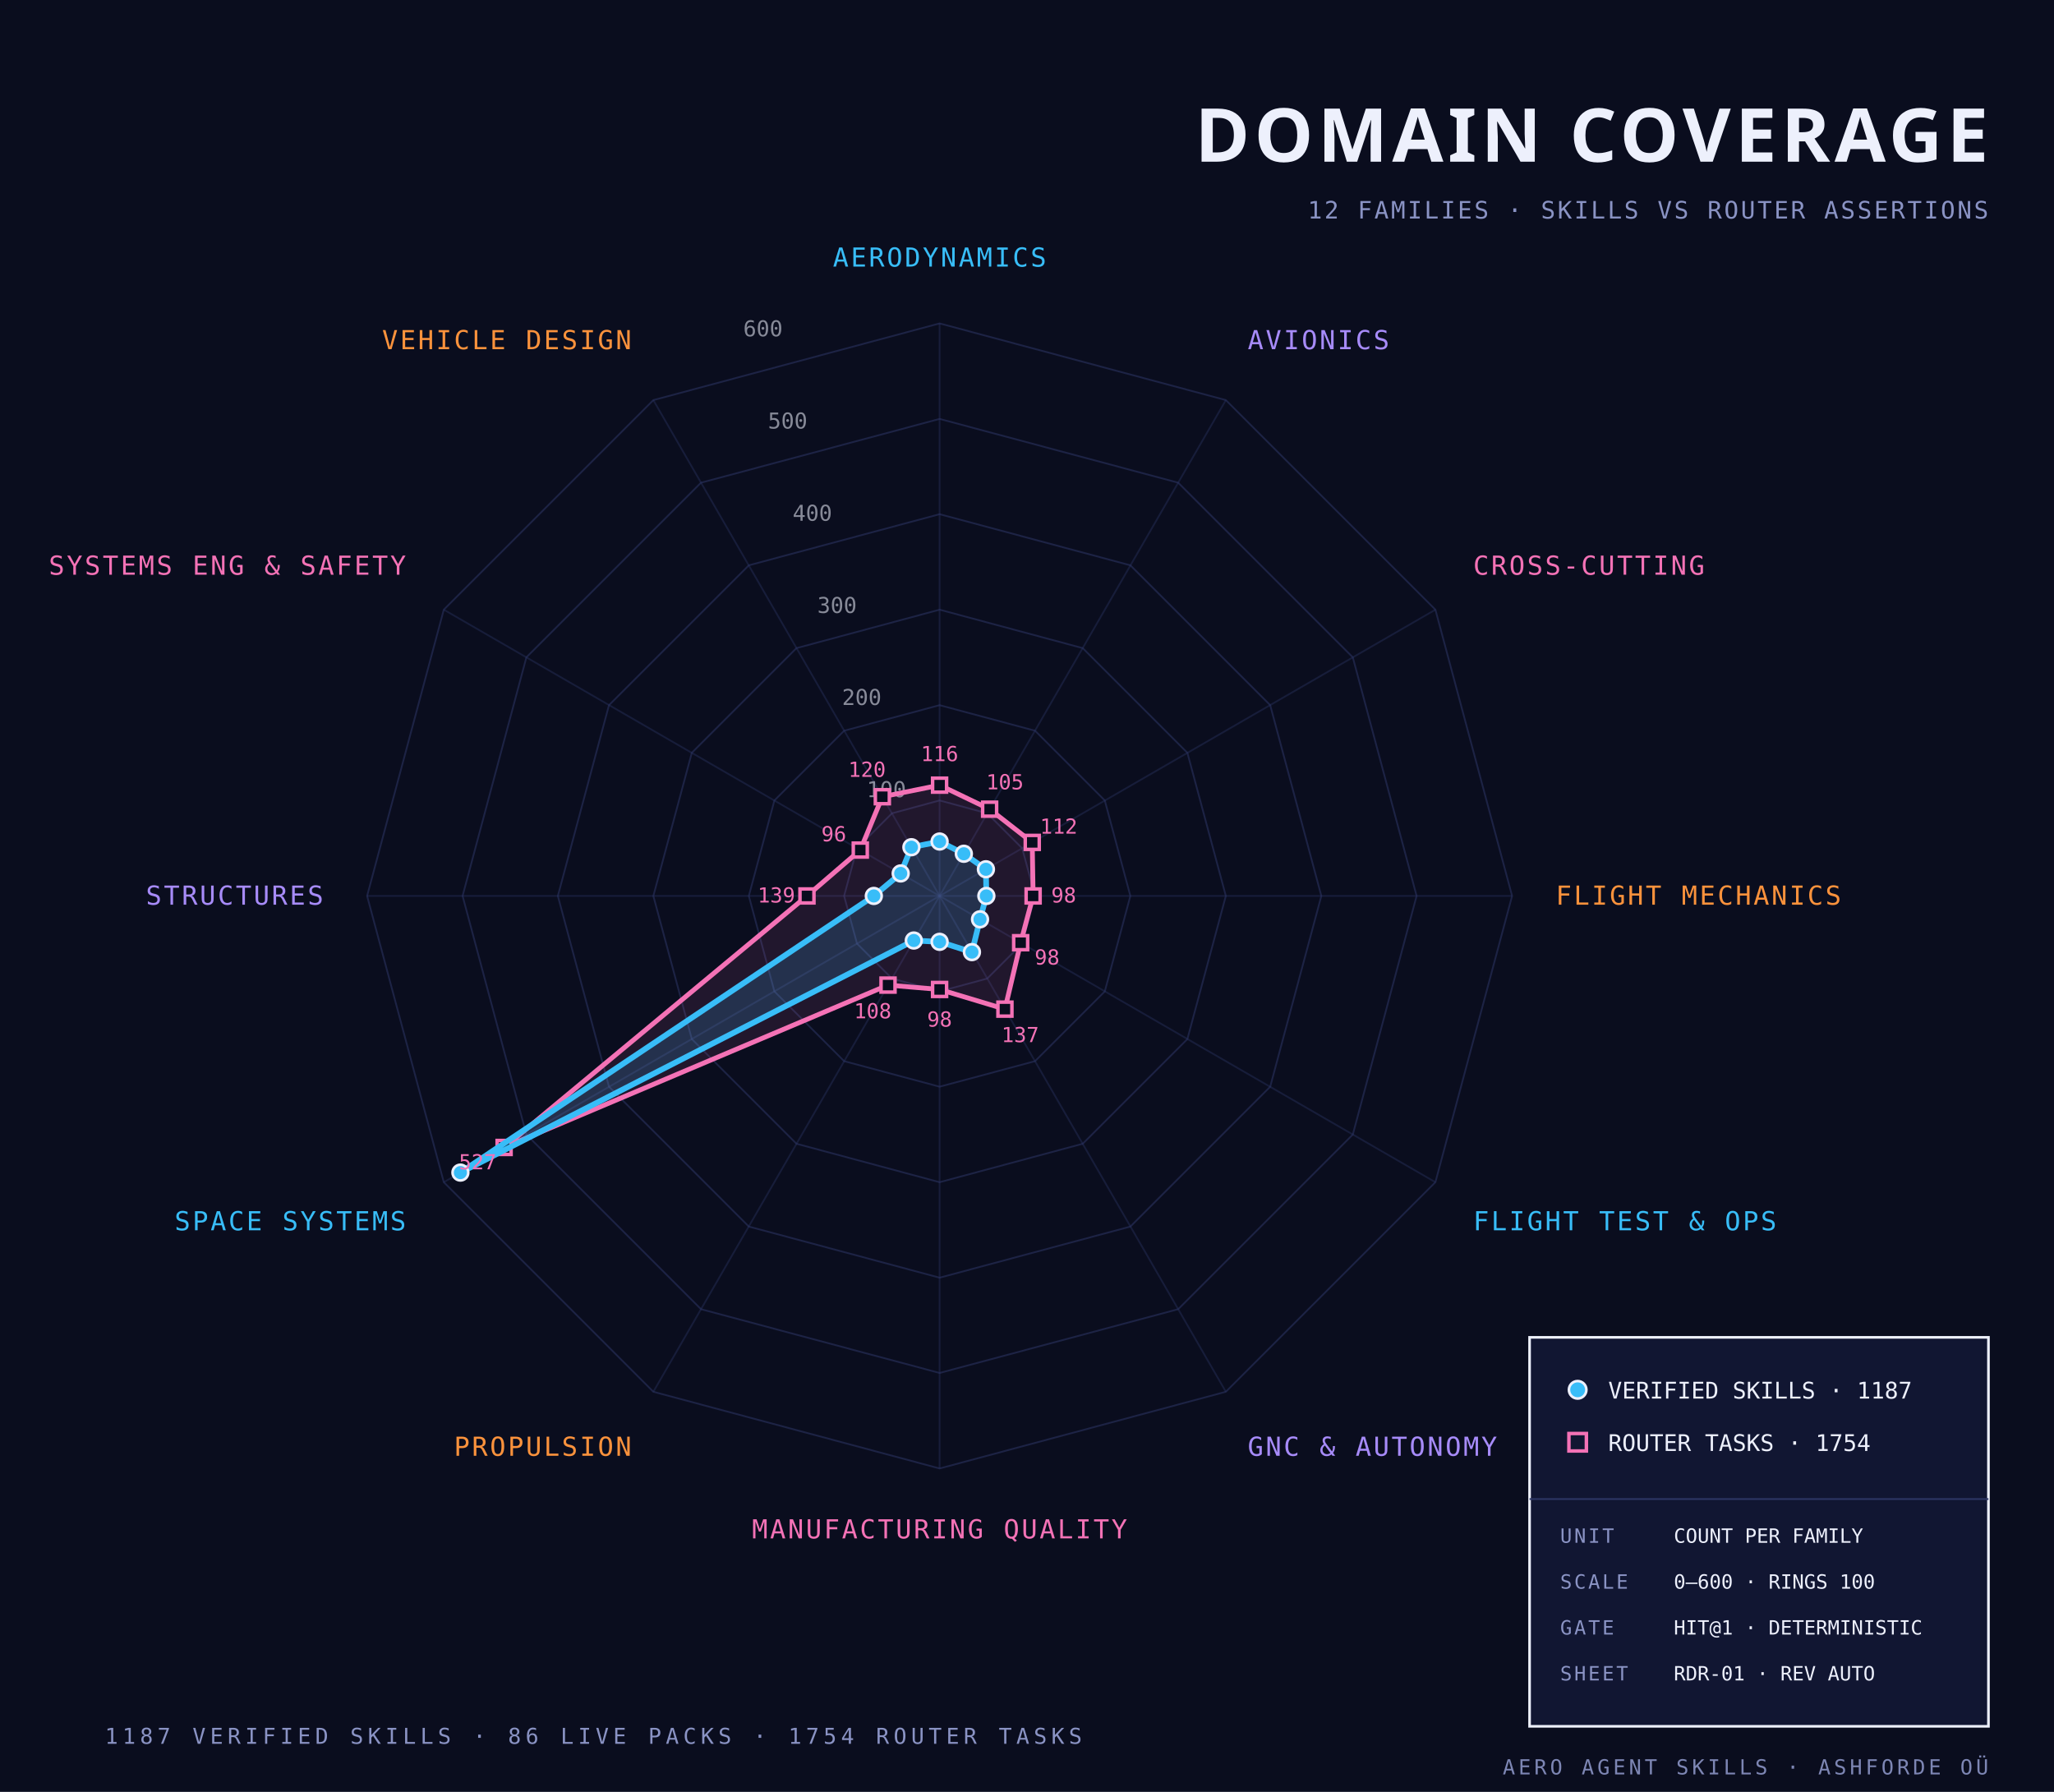
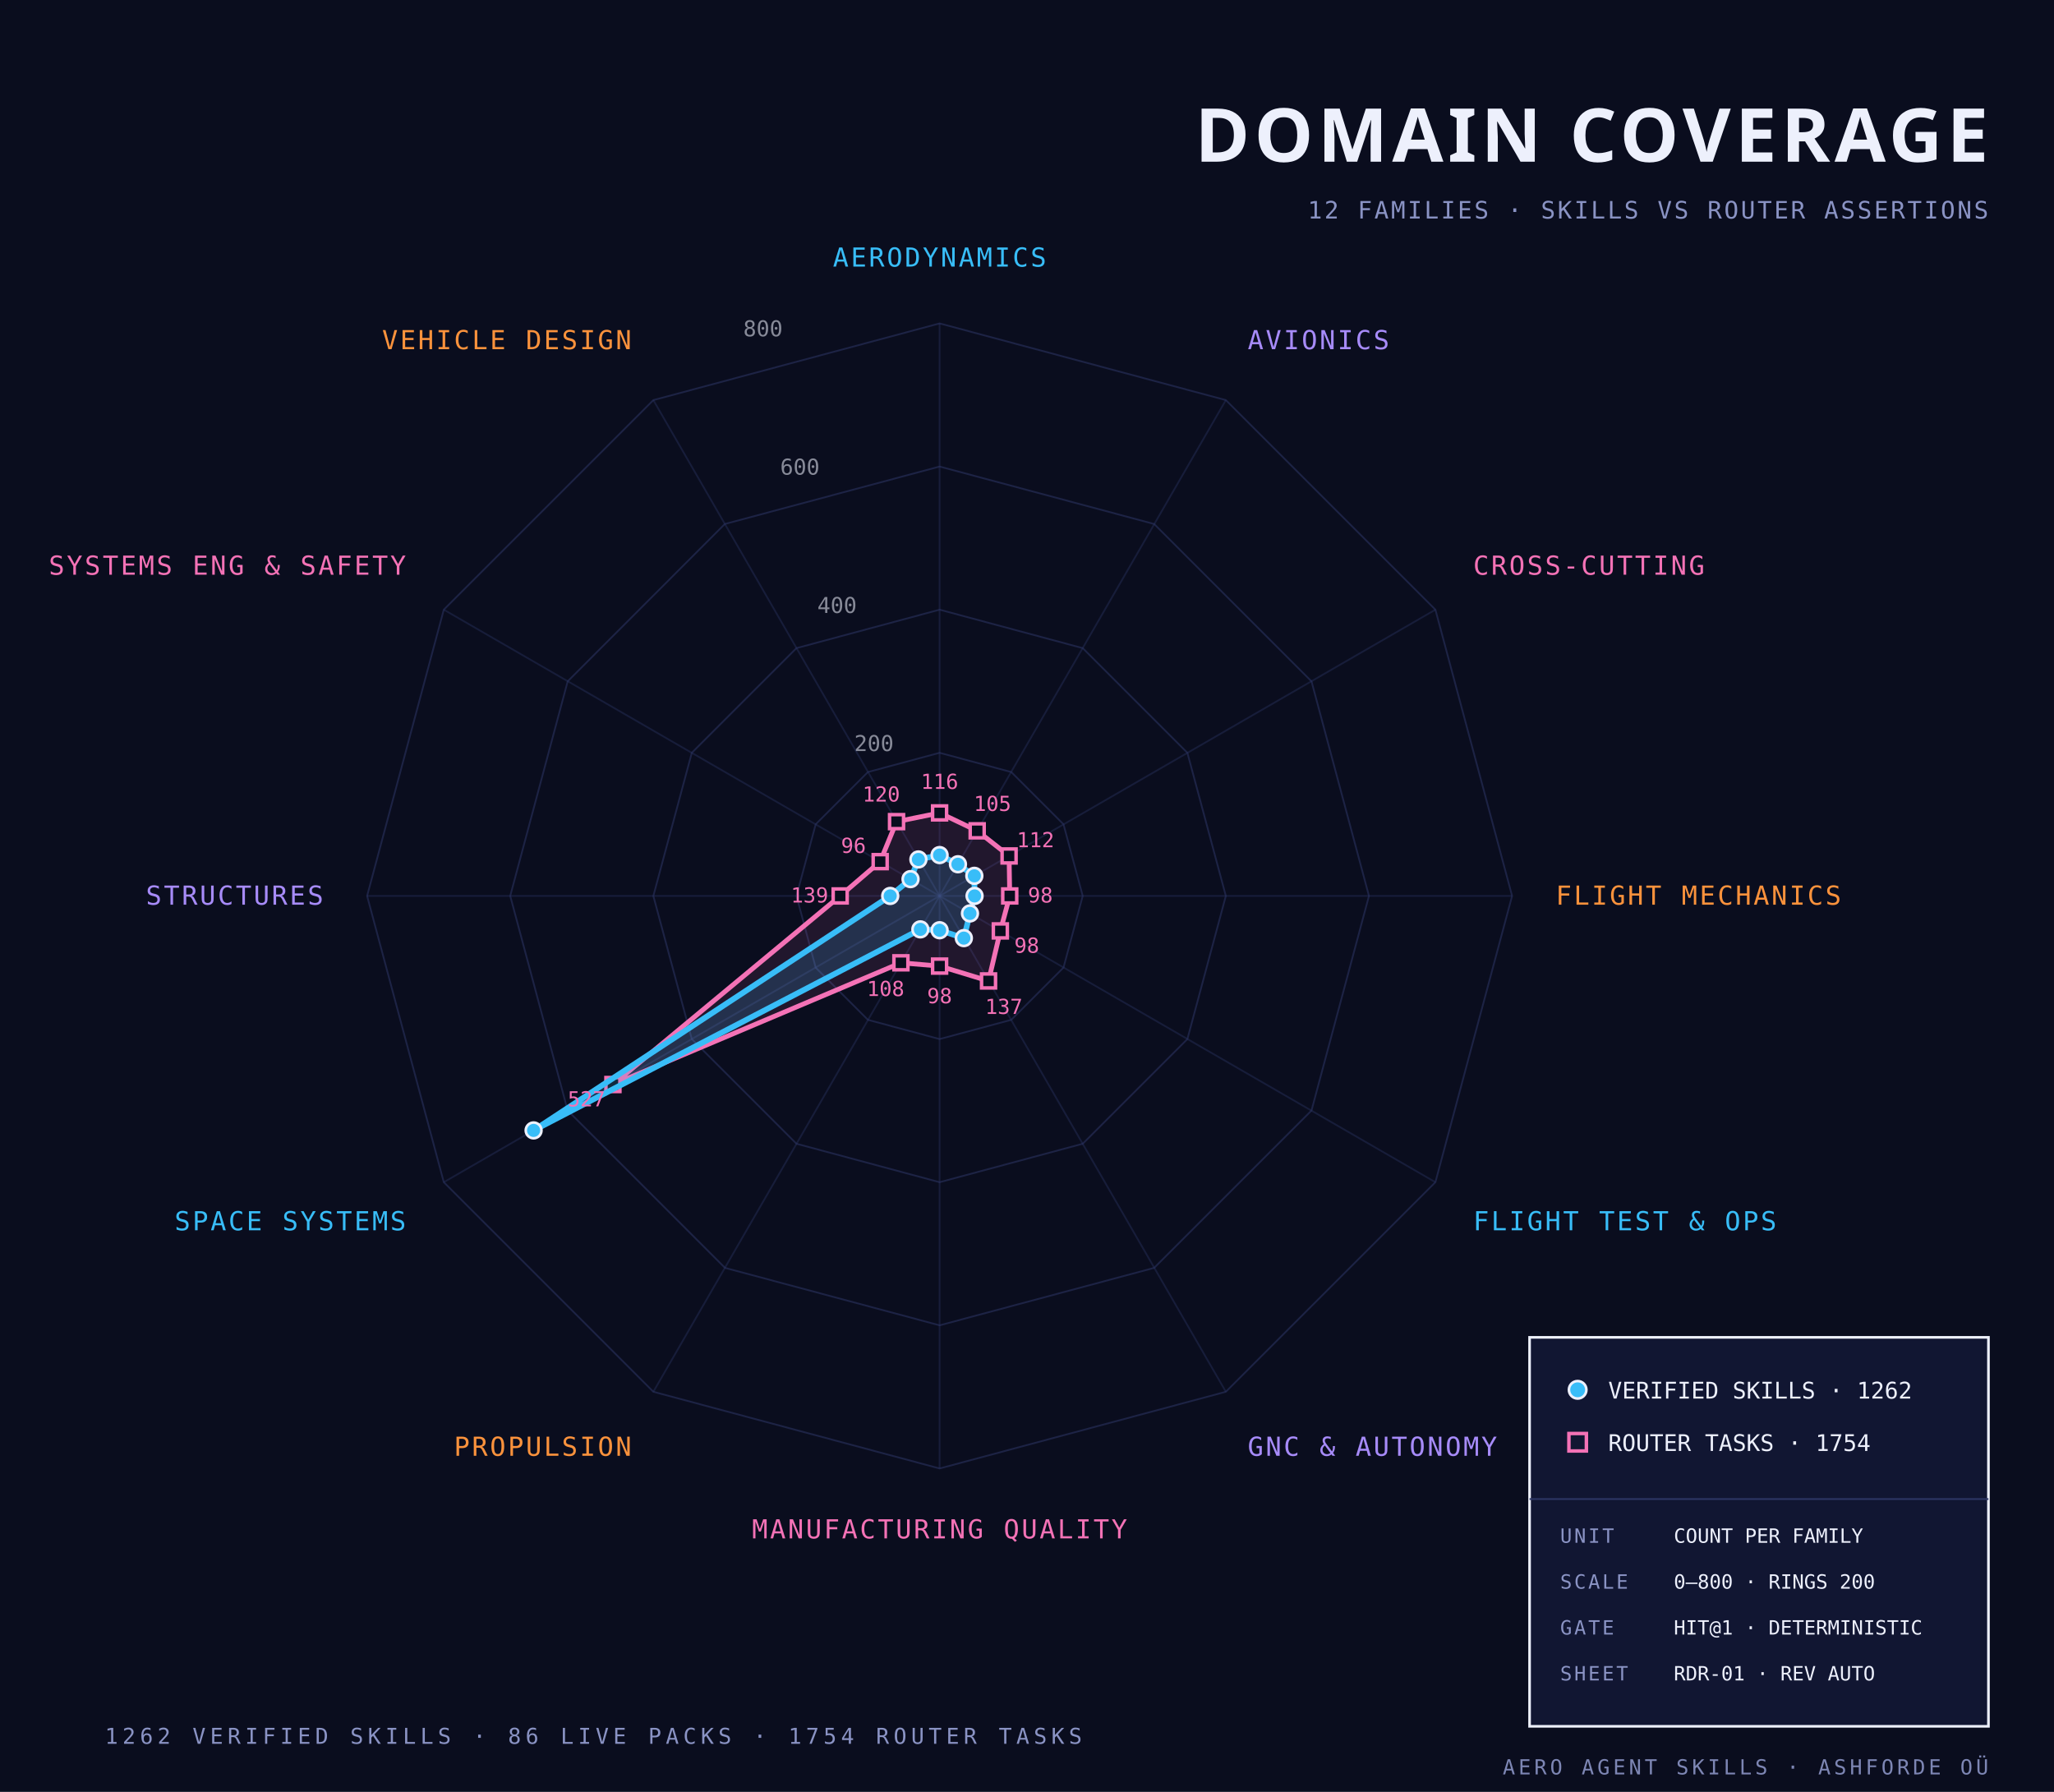
<svg xmlns="http://www.w3.org/2000/svg" width="940" height="820" viewBox="0 0 940 820">
  <style>
    .mono { font-family: "JetBrains Mono", "IBM Plex Mono", "Menlo", monospace; }
    .cond { font-family: "Barlow Condensed", "DIN Condensed", "Arial Narrow", sans-serif; font-weight: 700; text-transform: uppercase; }
    .serif { font-family: "Instrument Serif", Georgia, serif; font-style: italic; }
  </style>
  <rect width="940" height="820" fill="#0a0d1e" />
-   <polygon points="430.0,366.3 451.8,372.2 467.8,388.2 473.7,410.0 467.8,431.8 451.8,447.8 430.0,453.7 408.2,447.8 392.2,431.8 386.3,410.0 392.2,388.2 408.2,372.2" fill="none" stroke="#2c3564" stroke-width="0.8" stroke-opacity="0.55" />
-   <polygon points="430.0,322.7 473.7,334.4 505.6,366.3 517.3,410.0 505.6,453.7 473.7,485.6 430.0,497.3 386.3,485.6 354.4,453.7 342.7,410.0 354.4,366.3 386.3,334.4" fill="none" stroke="#2c3564" stroke-width="0.8" stroke-opacity="0.55" />
+   <polygon points="430.0,344.5 462.8,353.3 486.7,377.2 495.5,410.0 486.7,442.8 462.8,466.7 430.0,475.5 397.2,466.7 373.3,442.8 364.5,410.0 373.3,377.2 397.2,353.3" fill="none" stroke="#2c3564" stroke-width="0.8" stroke-opacity="0.55" />
  <polygon points="430.0,279.0 495.5,296.6 543.4,344.5 561.0,410.0 543.4,475.5 495.5,523.4 430.0,541.0 364.5,523.4 316.6,475.5 299.0,410.0 316.6,344.5 364.5,296.6" fill="none" stroke="#2c3564" stroke-width="0.8" stroke-opacity="0.55" />
-   <polygon points="430.0,235.3 517.3,258.7 581.3,322.7 604.7,410.0 581.3,497.3 517.3,561.3 430.0,584.7 342.7,561.3 278.7,497.3 255.3,410.0 278.7,322.7 342.7,258.7" fill="none" stroke="#2c3564" stroke-width="0.8" stroke-opacity="0.55" />
-   <polygon points="430.0,191.7 539.2,220.9 619.1,300.8 648.3,410.0 619.1,519.2 539.2,599.1 430.0,628.3 320.8,599.1 240.9,519.2 211.7,410.0 240.9,300.8 320.8,220.9" fill="none" stroke="#2c3564" stroke-width="0.8" stroke-opacity="0.55" />
+   <polygon points="430.0,213.5 528.2,239.8 600.2,311.8 626.5,410.0 600.2,508.2 528.2,580.2 430.0,606.5 331.8,580.2 259.8,508.2 233.5,410.0 259.8,311.8 331.7,239.8" fill="none" stroke="#2c3564" stroke-width="0.8" stroke-opacity="0.55" />
  <polygon points="430.0,148.0 561.0,183.1 656.9,279.0 692.0,410.0 656.9,541.0 561.0,636.9 430.0,672.0 299.0,636.9 203.1,541.0 168.0,410.0 203.1,279.0 299.0,183.1" fill="none" stroke="#2c3564" stroke-width="0.8" stroke-opacity="0.55" />
  <line x1="430" y1="410" x2="430.0" y2="148.0" stroke="#2c3564" stroke-width="0.8" stroke-opacity="0.4" />
  <line x1="430" y1="410" x2="561.0" y2="183.1" stroke="#2c3564" stroke-width="0.8" stroke-opacity="0.4" />
  <line x1="430" y1="410" x2="656.9" y2="279.0" stroke="#2c3564" stroke-width="0.8" stroke-opacity="0.4" />
  <line x1="430" y1="410" x2="692.0" y2="410.0" stroke="#2c3564" stroke-width="0.8" stroke-opacity="0.4" />
  <line x1="430" y1="410" x2="656.9" y2="541.0" stroke="#2c3564" stroke-width="0.8" stroke-opacity="0.4" />
  <line x1="430" y1="410" x2="561.0" y2="636.9" stroke="#2c3564" stroke-width="0.8" stroke-opacity="0.4" />
  <line x1="430" y1="410" x2="430.0" y2="672.0" stroke="#2c3564" stroke-width="0.8" stroke-opacity="0.4" />
  <line x1="430" y1="410" x2="299.0" y2="636.9" stroke="#2c3564" stroke-width="0.8" stroke-opacity="0.4" />
  <line x1="430" y1="410" x2="203.1" y2="541.0" stroke="#2c3564" stroke-width="0.8" stroke-opacity="0.4" />
  <line x1="430" y1="410" x2="168.0" y2="410.0" stroke="#2c3564" stroke-width="0.8" stroke-opacity="0.4" />
  <line x1="430" y1="410" x2="203.1" y2="279.0" stroke="#2c3564" stroke-width="0.8" stroke-opacity="0.4" />
  <line x1="430" y1="410" x2="299.0" y2="183.1" stroke="#2c3564" stroke-width="0.8" stroke-opacity="0.4" />
-   <text class="mono" x="414.7" y="364.8" text-anchor="end" font-size="10" fill="#edf0fc" opacity="0.55">100</text>
-   <text class="mono" x="403.4" y="322.6" text-anchor="end" font-size="10" fill="#edf0fc" opacity="0.55">200</text>
-   <text class="mono" x="392.1" y="280.5" text-anchor="end" font-size="10" fill="#edf0fc" opacity="0.55">300</text>
-   <text class="mono" x="380.8" y="238.3" text-anchor="end" font-size="10" fill="#edf0fc" opacity="0.55">400</text>
-   <text class="mono" x="369.5" y="196.1" text-anchor="end" font-size="10" fill="#edf0fc" opacity="0.55">500</text>
-   <text class="mono" x="358.2" y="153.9" text-anchor="end" font-size="10" fill="#edf0fc" opacity="0.55">600</text>
+   <text class="mono" x="409.0" y="343.7" text-anchor="end" font-size="10" fill="#edf0fc" opacity="0.55">200</text>
+   <text class="mono" x="392.1" y="280.5" text-anchor="end" font-size="10" fill="#edf0fc" opacity="0.55">400</text>
+   <text class="mono" x="375.1" y="217.2" text-anchor="end" font-size="10" fill="#edf0fc" opacity="0.55">600</text>
+   <text class="mono" x="358.2" y="153.9" text-anchor="end" font-size="10" fill="#edf0fc" opacity="0.55">800</text>
  <text class="mono" x="430.0" y="122.0" text-anchor="middle" font-size="12" fill="#38bdf8" letter-spacing="1">AERODYNAMICS</text>
  <text class="mono" x="571.0" y="159.8" text-anchor="start" font-size="12" fill="#a78bfa" letter-spacing="1">AVIONICS</text>
  <text class="mono" x="674.2" y="263.0" text-anchor="start" font-size="12" fill="#f472b6" letter-spacing="1">CROSS-CUTTING</text>
  <text class="mono" x="712.0" y="414.0" text-anchor="start" font-size="12" fill="#fb923c" letter-spacing="1">FLIGHT MECHANICS</text>
  <text class="mono" x="674.2" y="563.0" text-anchor="start" font-size="12" fill="#38bdf8" letter-spacing="1">FLIGHT TEST &amp; OPS</text>
  <text class="mono" x="571.0" y="666.2" text-anchor="start" font-size="12" fill="#a78bfa" letter-spacing="1">GNC &amp; AUTONOMY</text>
  <text class="mono" x="430.0" y="704.0" text-anchor="middle" font-size="12" fill="#f472b6" letter-spacing="1">MANUFACTURING QUALITY</text>
  <text class="mono" x="289.0" y="666.2" text-anchor="end" font-size="12" fill="#fb923c" letter-spacing="1">PROPULSION</text>
  <text class="mono" x="185.8" y="563.0" text-anchor="end" font-size="12" fill="#38bdf8" letter-spacing="1">SPACE SYSTEMS</text>
  <text class="mono" x="148.0" y="414.0" text-anchor="end" font-size="12" fill="#a78bfa" letter-spacing="1">STRUCTURES</text>
  <text class="mono" x="185.8" y="263.0" text-anchor="end" font-size="12" fill="#f472b6" letter-spacing="1">SYSTEMS ENG &amp; SAFETY</text>
  <text class="mono" x="289.0" y="159.8" text-anchor="end" font-size="12" fill="#fb923c" letter-spacing="1">VEHICLE DESIGN</text>
-   <polygon points="430.0,359.3 452.9,370.3 472.4,385.5 472.8,410.0 467.1,431.4 459.9,461.8 430.0,452.8 406.4,450.8 230.7,525.1 369.3,410.0 393.7,389.0 403.8,364.6" fill="#f472b6" fill-opacity="0.10" stroke="#f472b6" stroke-width="2.2" />
-   <rect x="426.8" y="356.1" width="6.4" height="6.4" fill="#0a0d1e" stroke="#f472b6" stroke-width="1.6" />
-   <rect x="449.7" y="367.1" width="6.4" height="6.4" fill="#0a0d1e" stroke="#f472b6" stroke-width="1.6" />
-   <rect x="469.2" y="382.3" width="6.4" height="6.4" fill="#0a0d1e" stroke="#f472b6" stroke-width="1.6" />
-   <rect x="469.6" y="406.8" width="6.4" height="6.4" fill="#0a0d1e" stroke="#f472b6" stroke-width="1.6" />
-   <rect x="463.9" y="428.2" width="6.4" height="6.4" fill="#0a0d1e" stroke="#f472b6" stroke-width="1.6" />
-   <rect x="456.7" y="458.6" width="6.4" height="6.4" fill="#0a0d1e" stroke="#f472b6" stroke-width="1.6" />
-   <rect x="426.8" y="449.6" width="6.4" height="6.4" fill="#0a0d1e" stroke="#f472b6" stroke-width="1.6" />
-   <rect x="403.2" y="447.6" width="6.4" height="6.4" fill="#0a0d1e" stroke="#f472b6" stroke-width="1.6" />
-   <rect x="227.5" y="521.9" width="6.4" height="6.4" fill="#0a0d1e" stroke="#f472b6" stroke-width="1.6" />
-   <rect x="366.1" y="406.8" width="6.4" height="6.4" fill="#0a0d1e" stroke="#f472b6" stroke-width="1.6" />
-   <rect x="390.5" y="385.8" width="6.4" height="6.4" fill="#0a0d1e" stroke="#f472b6" stroke-width="1.6" />
-   <rect x="400.6" y="361.4" width="6.4" height="6.4" fill="#0a0d1e" stroke="#f472b6" stroke-width="1.6" />
-   <polygon points="430.0,385.1 441.1,390.7 451.2,397.8 451.4,410.0 448.5,420.7 444.8,435.7 430.0,431.0 418.2,430.4 210.7,536.6 399.9,410.0 412.2,399.7 417.1,387.7" fill="#38bdf8" fill-opacity="0.16" stroke="#38bdf8" stroke-width="2.6" />
-   <circle cx="430.0" cy="385.1" r="3.6" fill="#38bdf8" stroke="#edf0fc" stroke-width="1.2" />
-   <circle cx="441.1" cy="390.7" r="3.6" fill="#38bdf8" stroke="#edf0fc" stroke-width="1.2" />
-   <circle cx="451.2" cy="397.8" r="3.6" fill="#38bdf8" stroke="#edf0fc" stroke-width="1.2" />
-   <circle cx="451.4" cy="410.0" r="3.6" fill="#38bdf8" stroke="#edf0fc" stroke-width="1.2" />
-   <circle cx="448.5" cy="420.7" r="3.6" fill="#38bdf8" stroke="#edf0fc" stroke-width="1.2" />
-   <circle cx="444.8" cy="435.7" r="3.6" fill="#38bdf8" stroke="#edf0fc" stroke-width="1.2" />
-   <circle cx="430.0" cy="431.0" r="3.6" fill="#38bdf8" stroke="#edf0fc" stroke-width="1.2" />
-   <circle cx="418.2" cy="430.4" r="3.6" fill="#38bdf8" stroke="#edf0fc" stroke-width="1.2" />
-   <circle cx="210.7" cy="536.6" r="3.6" fill="#38bdf8" stroke="#edf0fc" stroke-width="1.2" />
-   <circle cx="399.9" cy="410.0" r="3.6" fill="#38bdf8" stroke="#edf0fc" stroke-width="1.2" />
-   <circle cx="412.2" cy="399.7" r="3.6" fill="#38bdf8" stroke="#edf0fc" stroke-width="1.2" />
-   <circle cx="417.1" cy="387.7" r="3.6" fill="#38bdf8" stroke="#edf0fc" stroke-width="1.2" />
-   <text class="mono" x="430.0" y="348.3" text-anchor="middle" font-size="9.5" fill="#f472b6">116</text>
-   <text class="mono" x="459.9" y="361.2" text-anchor="middle" font-size="9.5" fill="#f472b6">105</text>
-   <text class="mono" x="484.5" y="381.5" text-anchor="middle" font-size="9.5" fill="#f472b6">112</text>
-   <text class="mono" x="486.8" y="413.0" text-anchor="middle" font-size="9.5" fill="#f472b6">98</text>
-   <text class="mono" x="479.2" y="441.4" text-anchor="middle" font-size="9.5" fill="#f472b6">98</text>
-   <text class="mono" x="466.9" y="476.9" text-anchor="middle" font-size="9.5" fill="#f472b6">137</text>
-   <text class="mono" x="430.0" y="469.8" text-anchor="middle" font-size="9.5" fill="#f472b6">98</text>
-   <text class="mono" x="399.4" y="466.0" text-anchor="middle" font-size="9.5" fill="#f472b6">108</text>
-   <text class="mono" x="218.6" y="535.1" text-anchor="middle" font-size="9.5" fill="#f472b6">527</text>
-   <text class="mono" x="355.3" y="413.0" text-anchor="middle" font-size="9.5" fill="#f472b6">139</text>
-   <text class="mono" x="381.6" y="385.0" text-anchor="middle" font-size="9.5" fill="#f472b6">96</text>
-   <text class="mono" x="396.8" y="355.5" text-anchor="middle" font-size="9.5" fill="#f472b6">120</text>
+   <polygon points="430.0,372.0 447.2,380.2 461.8,391.7 462.1,410.0 457.8,426.0 452.4,448.9 430.0,442.1 412.3,440.6 280.5,496.3 384.5,410.0 402.8,394.3 410.3,376.0" fill="#f472b6" fill-opacity="0.10" stroke="#f472b6" stroke-width="2.2" />
+   <rect x="426.8" y="368.8" width="6.4" height="6.4" fill="#0a0d1e" stroke="#f472b6" stroke-width="1.6" />
+   <rect x="444.0" y="377.0" width="6.4" height="6.4" fill="#0a0d1e" stroke="#f472b6" stroke-width="1.6" />
+   <rect x="458.6" y="388.5" width="6.4" height="6.4" fill="#0a0d1e" stroke="#f472b6" stroke-width="1.6" />
+   <rect x="458.9" y="406.8" width="6.4" height="6.4" fill="#0a0d1e" stroke="#f472b6" stroke-width="1.6" />
+   <rect x="454.6" y="422.8" width="6.4" height="6.4" fill="#0a0d1e" stroke="#f472b6" stroke-width="1.6" />
+   <rect x="449.2" y="445.7" width="6.4" height="6.4" fill="#0a0d1e" stroke="#f472b6" stroke-width="1.6" />
+   <rect x="426.8" y="438.9" width="6.4" height="6.4" fill="#0a0d1e" stroke="#f472b6" stroke-width="1.6" />
+   <rect x="409.1" y="437.4" width="6.4" height="6.4" fill="#0a0d1e" stroke="#f472b6" stroke-width="1.6" />
+   <rect x="277.3" y="493.1" width="6.4" height="6.4" fill="#0a0d1e" stroke="#f472b6" stroke-width="1.6" />
+   <rect x="381.3" y="406.8" width="6.4" height="6.4" fill="#0a0d1e" stroke="#f472b6" stroke-width="1.6" />
+   <rect x="399.6" y="391.1" width="6.4" height="6.4" fill="#0a0d1e" stroke="#f472b6" stroke-width="1.6" />
+   <rect x="407.1" y="372.8" width="6.4" height="6.4" fill="#0a0d1e" stroke="#f472b6" stroke-width="1.6" />
+   <polygon points="430.0,391.3 438.4,395.5 445.9,400.8 446.0,410.0 443.9,418.0 441.1,429.3 430.0,425.7 421.2,425.3 244.2,517.3 407.4,410.0 416.7,402.3 420.3,393.3" fill="#38bdf8" fill-opacity="0.16" stroke="#38bdf8" stroke-width="2.6" />
+   <circle cx="430.0" cy="391.3" r="3.6" fill="#38bdf8" stroke="#edf0fc" stroke-width="1.2" />
+   <circle cx="438.4" cy="395.5" r="3.6" fill="#38bdf8" stroke="#edf0fc" stroke-width="1.2" />
+   <circle cx="445.9" cy="400.8" r="3.6" fill="#38bdf8" stroke="#edf0fc" stroke-width="1.2" />
+   <circle cx="446.0" cy="410.0" r="3.6" fill="#38bdf8" stroke="#edf0fc" stroke-width="1.2" />
+   <circle cx="443.9" cy="418.0" r="3.6" fill="#38bdf8" stroke="#edf0fc" stroke-width="1.2" />
+   <circle cx="441.1" cy="429.3" r="3.6" fill="#38bdf8" stroke="#edf0fc" stroke-width="1.2" />
+   <circle cx="430.0" cy="425.7" r="3.6" fill="#38bdf8" stroke="#edf0fc" stroke-width="1.2" />
+   <circle cx="421.2" cy="425.3" r="3.6" fill="#38bdf8" stroke="#edf0fc" stroke-width="1.2" />
+   <circle cx="244.2" cy="517.3" r="3.6" fill="#38bdf8" stroke="#edf0fc" stroke-width="1.2" />
+   <circle cx="407.4" cy="410.0" r="3.6" fill="#38bdf8" stroke="#edf0fc" stroke-width="1.2" />
+   <circle cx="416.7" cy="402.3" r="3.6" fill="#38bdf8" stroke="#edf0fc" stroke-width="1.2" />
+   <circle cx="420.3" cy="393.3" r="3.6" fill="#38bdf8" stroke="#edf0fc" stroke-width="1.2" />
+   <text class="mono" x="430.0" y="361.0" text-anchor="middle" font-size="9.5" fill="#f472b6">116</text>
+   <text class="mono" x="454.2" y="371.1" text-anchor="middle" font-size="9.5" fill="#f472b6">105</text>
+   <text class="mono" x="473.9" y="387.7" text-anchor="middle" font-size="9.5" fill="#f472b6">112</text>
+   <text class="mono" x="476.1" y="413.0" text-anchor="middle" font-size="9.5" fill="#f472b6">98</text>
+   <text class="mono" x="469.9" y="436.0" text-anchor="middle" font-size="9.5" fill="#f472b6">98</text>
+   <text class="mono" x="459.4" y="464.0" text-anchor="middle" font-size="9.5" fill="#f472b6">137</text>
+   <text class="mono" x="430.0" y="459.1" text-anchor="middle" font-size="9.5" fill="#f472b6">98</text>
+   <text class="mono" x="405.3" y="455.8" text-anchor="middle" font-size="9.5" fill="#f472b6">108</text>
+   <text class="mono" x="268.4" y="506.3" text-anchor="middle" font-size="9.5" fill="#f472b6">527</text>
+   <text class="mono" x="370.5" y="413.0" text-anchor="middle" font-size="9.5" fill="#f472b6">139</text>
+   <text class="mono" x="390.6" y="390.3" text-anchor="middle" font-size="9.5" fill="#f472b6">96</text>
+   <text class="mono" x="403.3" y="366.8" text-anchor="middle" font-size="9.5" fill="#f472b6">120</text>
  <text class="cond" x="910.0" y="74.0" text-anchor="end" font-size="34" fill="#edf0fc" letter-spacing="2">DOMAIN COVERAGE</text>
  <text class="mono" x="910.0" y="100.0" text-anchor="end" font-size="11" fill="#8a93c4" letter-spacing="1">12 FAMILIES · SKILLS VS ROUTER ASSERTIONS</text>
  <rect x="700" y="612" width="210" height="178" fill="#111632" stroke="#edf0fc" stroke-width="1.2" />
  <line x1="700" y1="686" x2="910" y2="686" stroke="#2c3564" stroke-width="0.8" />
  <circle cx="722" cy="636" r="4" fill="#38bdf8" stroke="#edf0fc" stroke-width="1.2" />
-   <text class="mono" x="736.0" y="640.0" text-anchor="start" font-size="10.5" fill="#edf0fc">VERIFIED SKILLS · 1187</text>
+   <text class="mono" x="736.0" y="640.0" text-anchor="start" font-size="10.5" fill="#edf0fc">VERIFIED SKILLS · 1262</text>
  <rect x="718" y="656" width="8" height="8" fill="none" stroke="#f472b6" stroke-width="1.6" />
  <text class="mono" x="736.0" y="664.0" text-anchor="start" font-size="10.5" fill="#edf0fc">ROUTER TASKS · 1754</text>
  <text class="mono" x="714.0" y="706.0" text-anchor="start" font-size="9" fill="#8a93c4" letter-spacing="1">UNIT</text>
  <text class="mono" x="766.0" y="706.0" text-anchor="start" font-size="9" fill="#edf0fc">COUNT PER FAMILY</text>
  <text class="mono" x="714.0" y="727.0" text-anchor="start" font-size="9" fill="#8a93c4" letter-spacing="1">SCALE</text>
-   <text class="mono" x="766.0" y="727.0" text-anchor="start" font-size="9" fill="#edf0fc">0–600 · RINGS 100</text>
+   <text class="mono" x="766.0" y="727.0" text-anchor="start" font-size="9" fill="#edf0fc">0–800 · RINGS 200</text>
  <text class="mono" x="714.0" y="748.0" text-anchor="start" font-size="9" fill="#8a93c4" letter-spacing="1">GATE</text>
  <text class="mono" x="766.0" y="748.0" text-anchor="start" font-size="9" fill="#edf0fc">HIT@1 · DETERMINISTIC</text>
  <text class="mono" x="714.0" y="769.0" text-anchor="start" font-size="9" fill="#8a93c4" letter-spacing="1">SHEET</text>
  <text class="mono" x="766.0" y="769.0" text-anchor="start" font-size="9" fill="#edf0fc">RDR-01 · REV AUTO</text>
-   <text class="mono" x="48.0" y="798.0" text-anchor="start" font-size="10" fill="#8a93c4" letter-spacing="2">1187 VERIFIED SKILLS · 86 LIVE PACKS · 1754 ROUTER TASKS</text>
+   <text class="mono" x="48.0" y="798.0" text-anchor="start" font-size="10" fill="#8a93c4" letter-spacing="2">1262 VERIFIED SKILLS · 86 LIVE PACKS · 1754 ROUTER TASKS</text>
  <text class="mono" x="910.0" y="812.0" text-anchor="end" font-size="9.5" fill="#8a93c4" letter-spacing="1.5" opacity="0.9">AERO AGENT SKILLS · ASHFORDE OÜ</text>
</svg>
